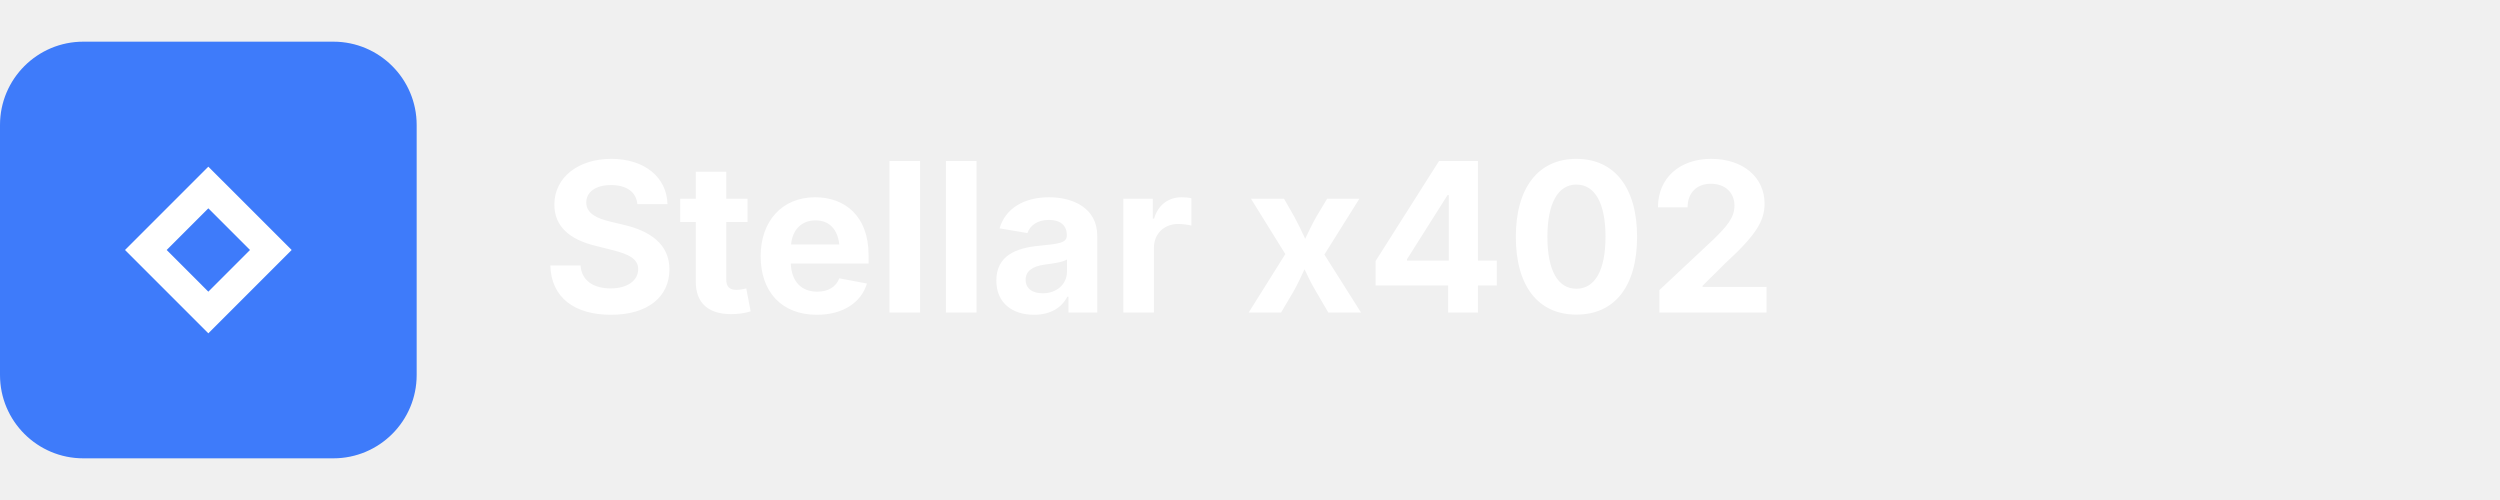
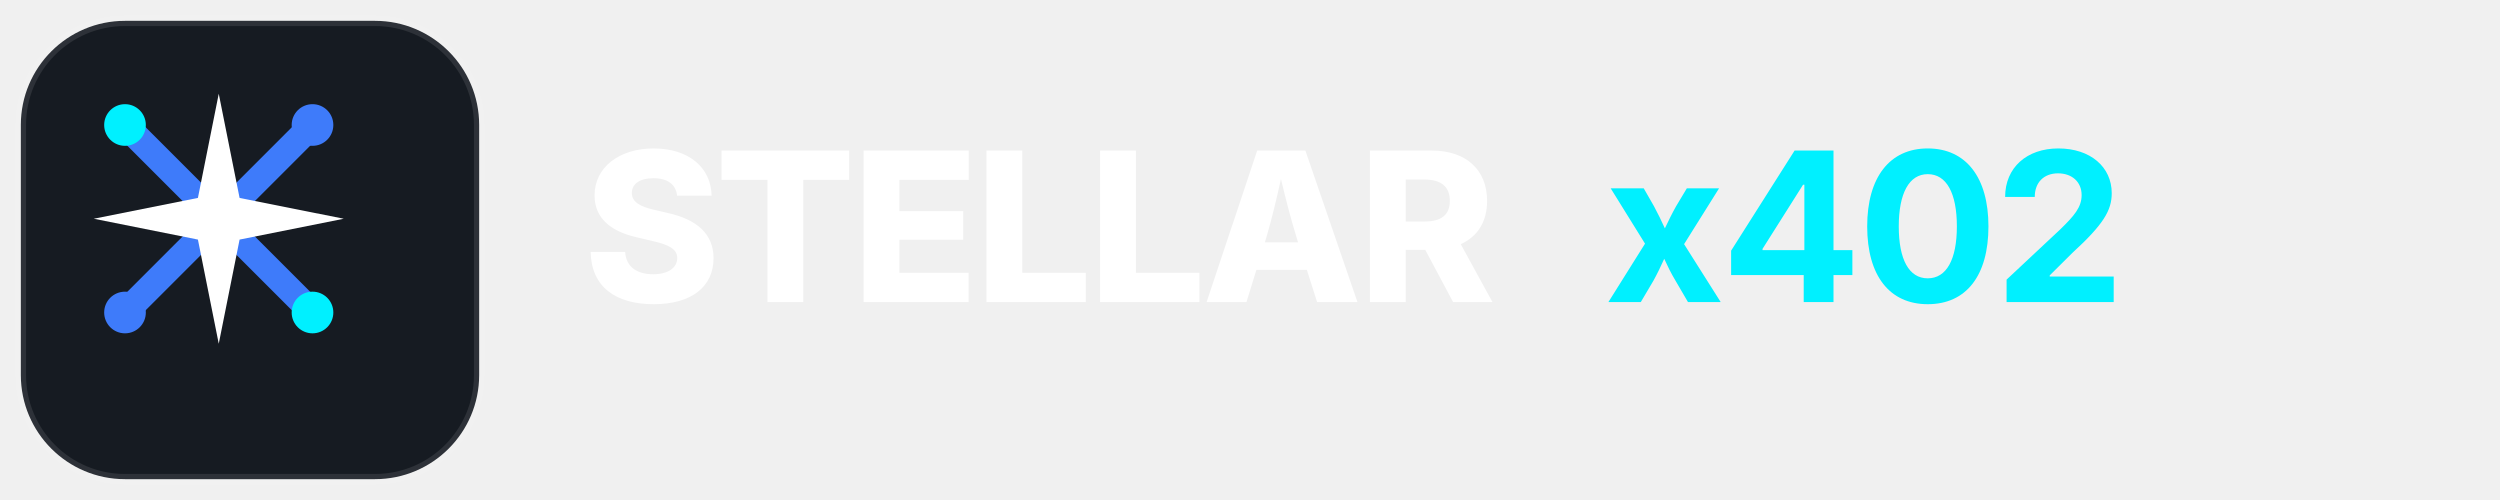
<svg xmlns="http://www.w3.org/2000/svg" viewBox="0 0 240 48" fill="none">
-   <rect width="40" height="40" y="4" rx="8" fill="#3E7BFA" />
-   <path d="M12 24L20 16L28 24L20 32L12 24Z" fill="white" />
-   <path d="M20 20L24 24L20 28L16 24L20 20Z" fill="#3E7BFA" />
-   <text x="52" y="30" fill="#FFFFFF" font-family="system-ui, -apple-system, sans-serif" font-size="20" font-weight="700">Stellar x402</text>
+   <rect width="44" height="44" x="2" y="2" rx="10" fill="#161b22" stroke="rgba(255, 255, 255, 0.1)" stroke-width="1" />
+   <path d="M12 12L19 19M23 23L30 30M30 12L23 19M19 23L12 30" stroke="#3e7bfa" stroke-width="2.5" stroke-linecap="round" />
+   <circle cx="12" cy="12" r="2" fill="#00f0ff" />
+   <circle cx="30" cy="30" r="2" fill="#00f0ff" />
+   <circle cx="30" cy="12" r="2" fill="#3e7bfa" />
+   <circle cx="12" cy="30" r="2" fill="#3e7bfa" />
+   <path d="M21 9L23 19L33 21L23 23L21 33L19 23L9 21L19 19Z" fill="#ffffff" />
+   <text x="56" y="29" fill="#ffffff" font-family="system-ui, -apple-system, sans-serif" font-size="20" font-weight="800" letter-spacing="-0.02em">STELLAR</text>
+   <text x="154" y="29" fill="#00f0ff" font-family="system-ui, -apple-system, sans-serif" font-size="20" font-weight="700" letter-spacing="-0.02em">x402</text>
</svg>
